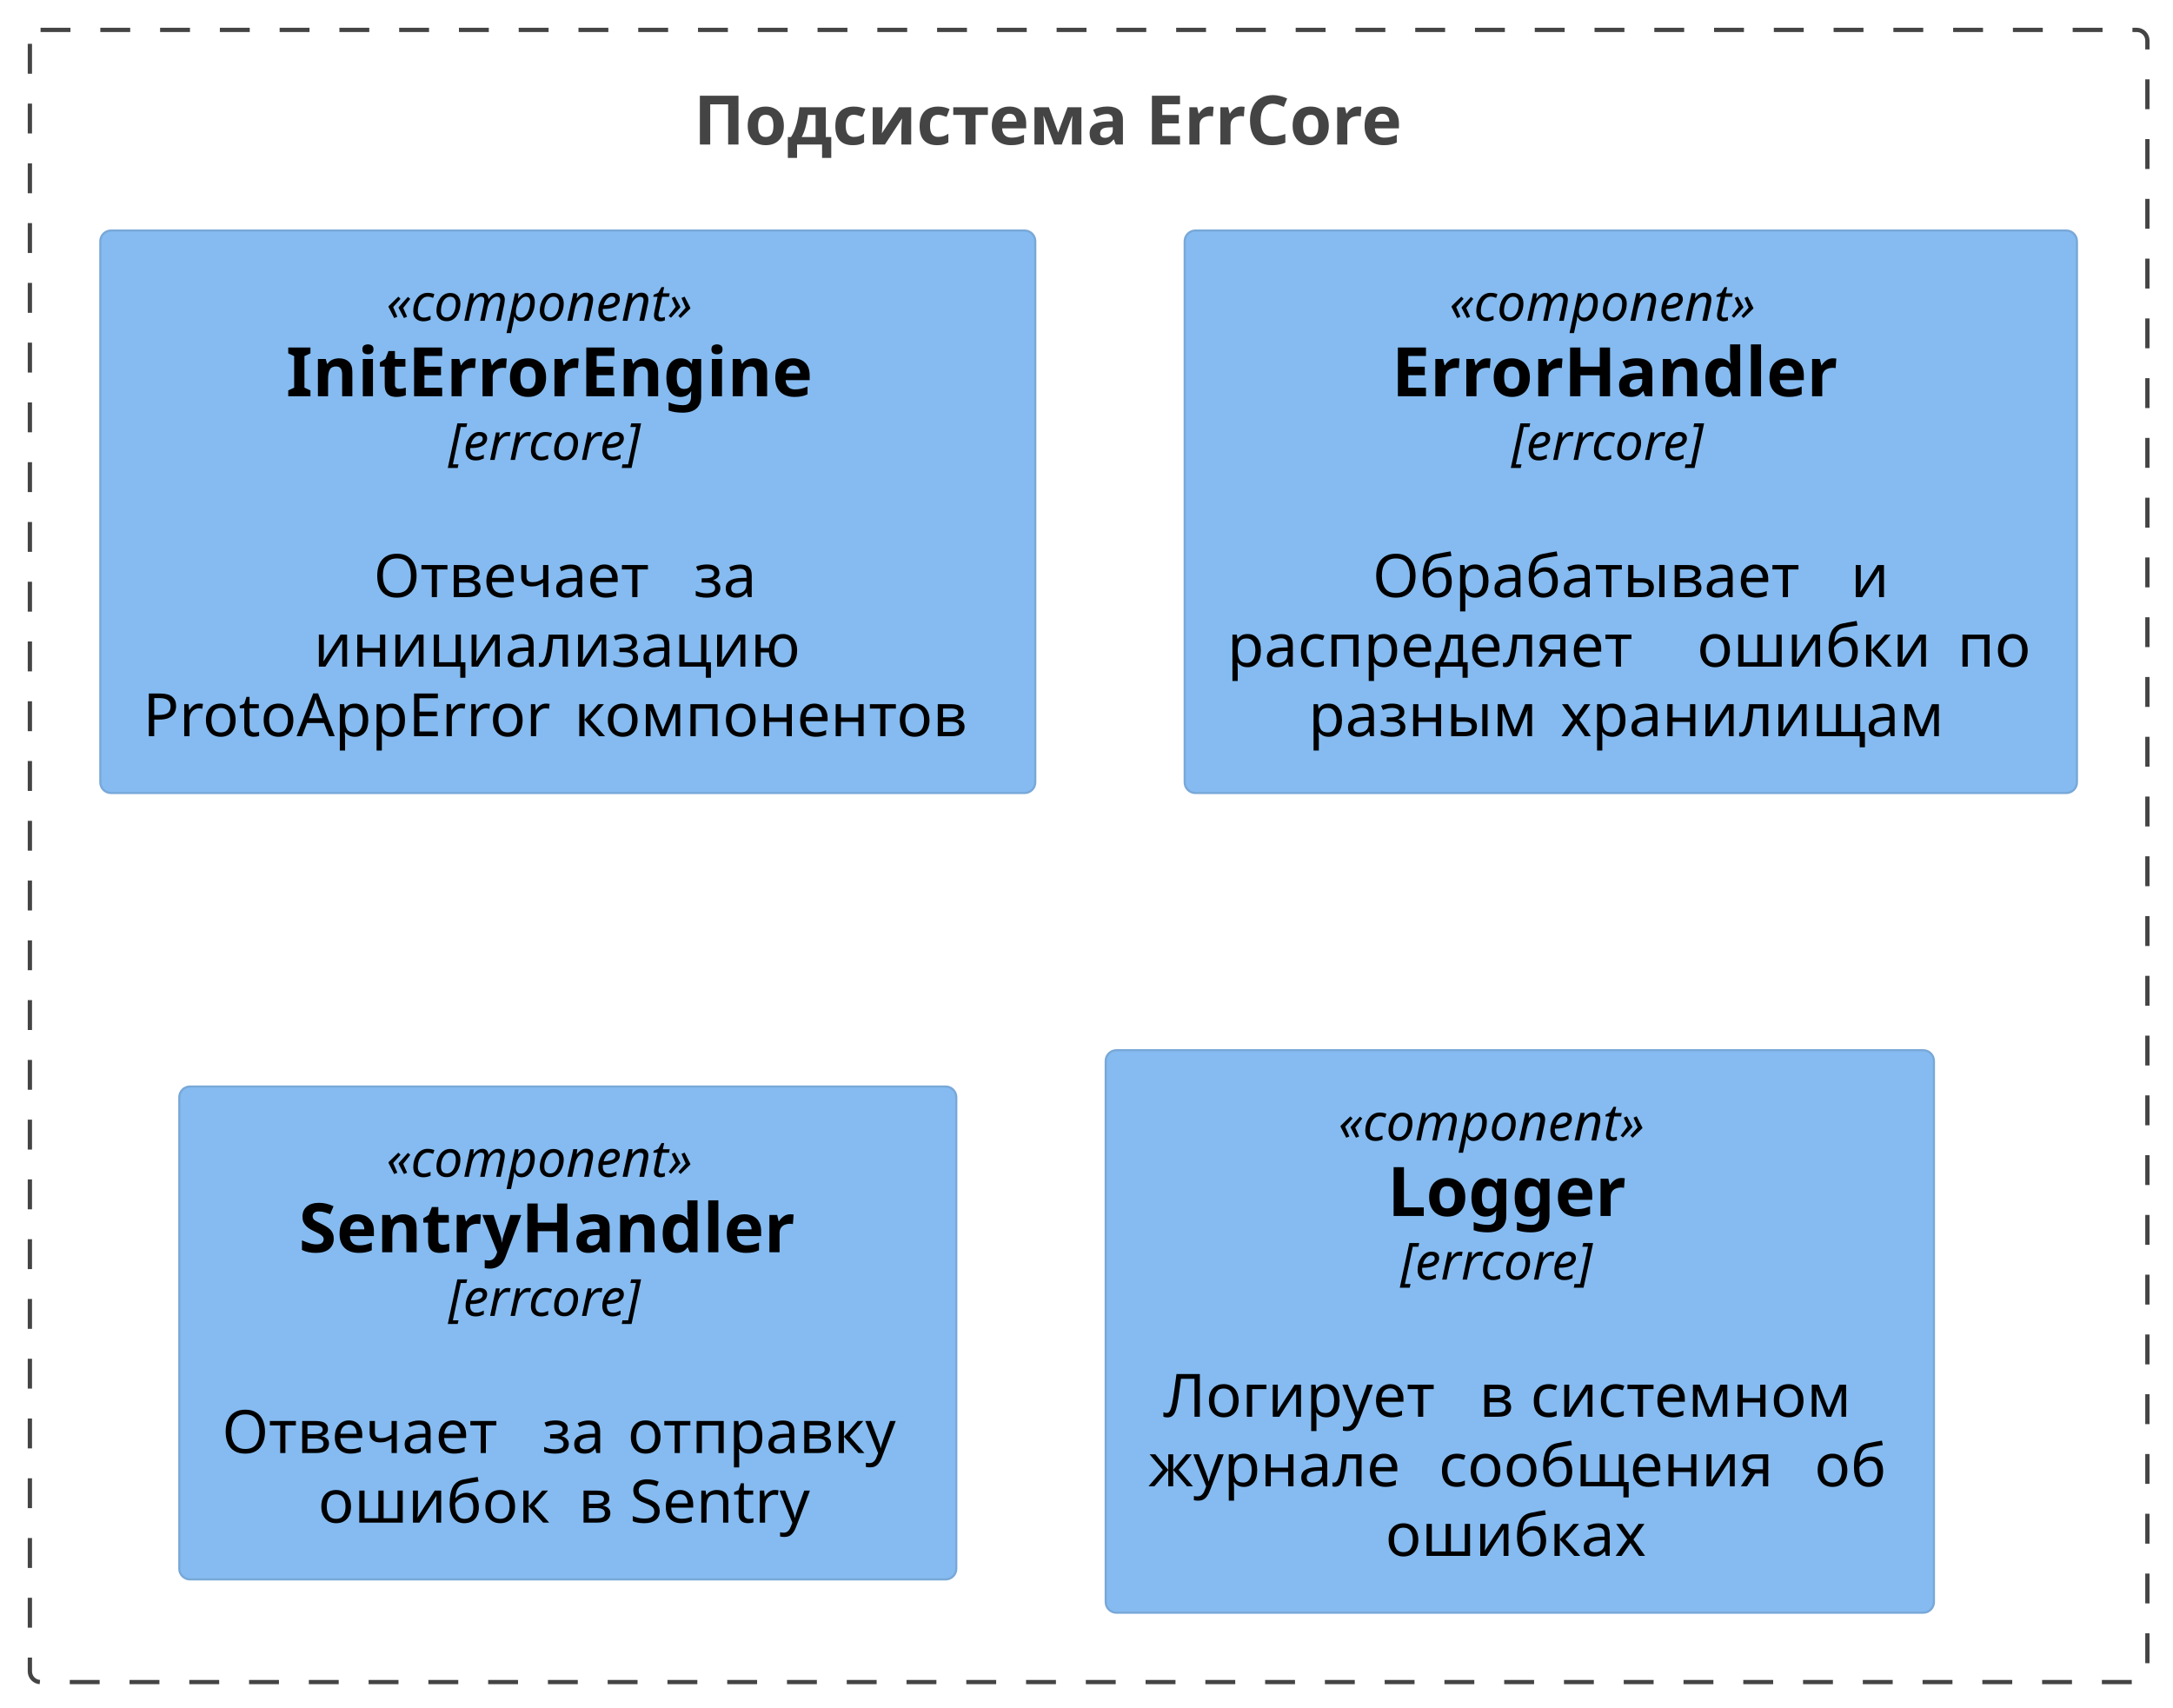
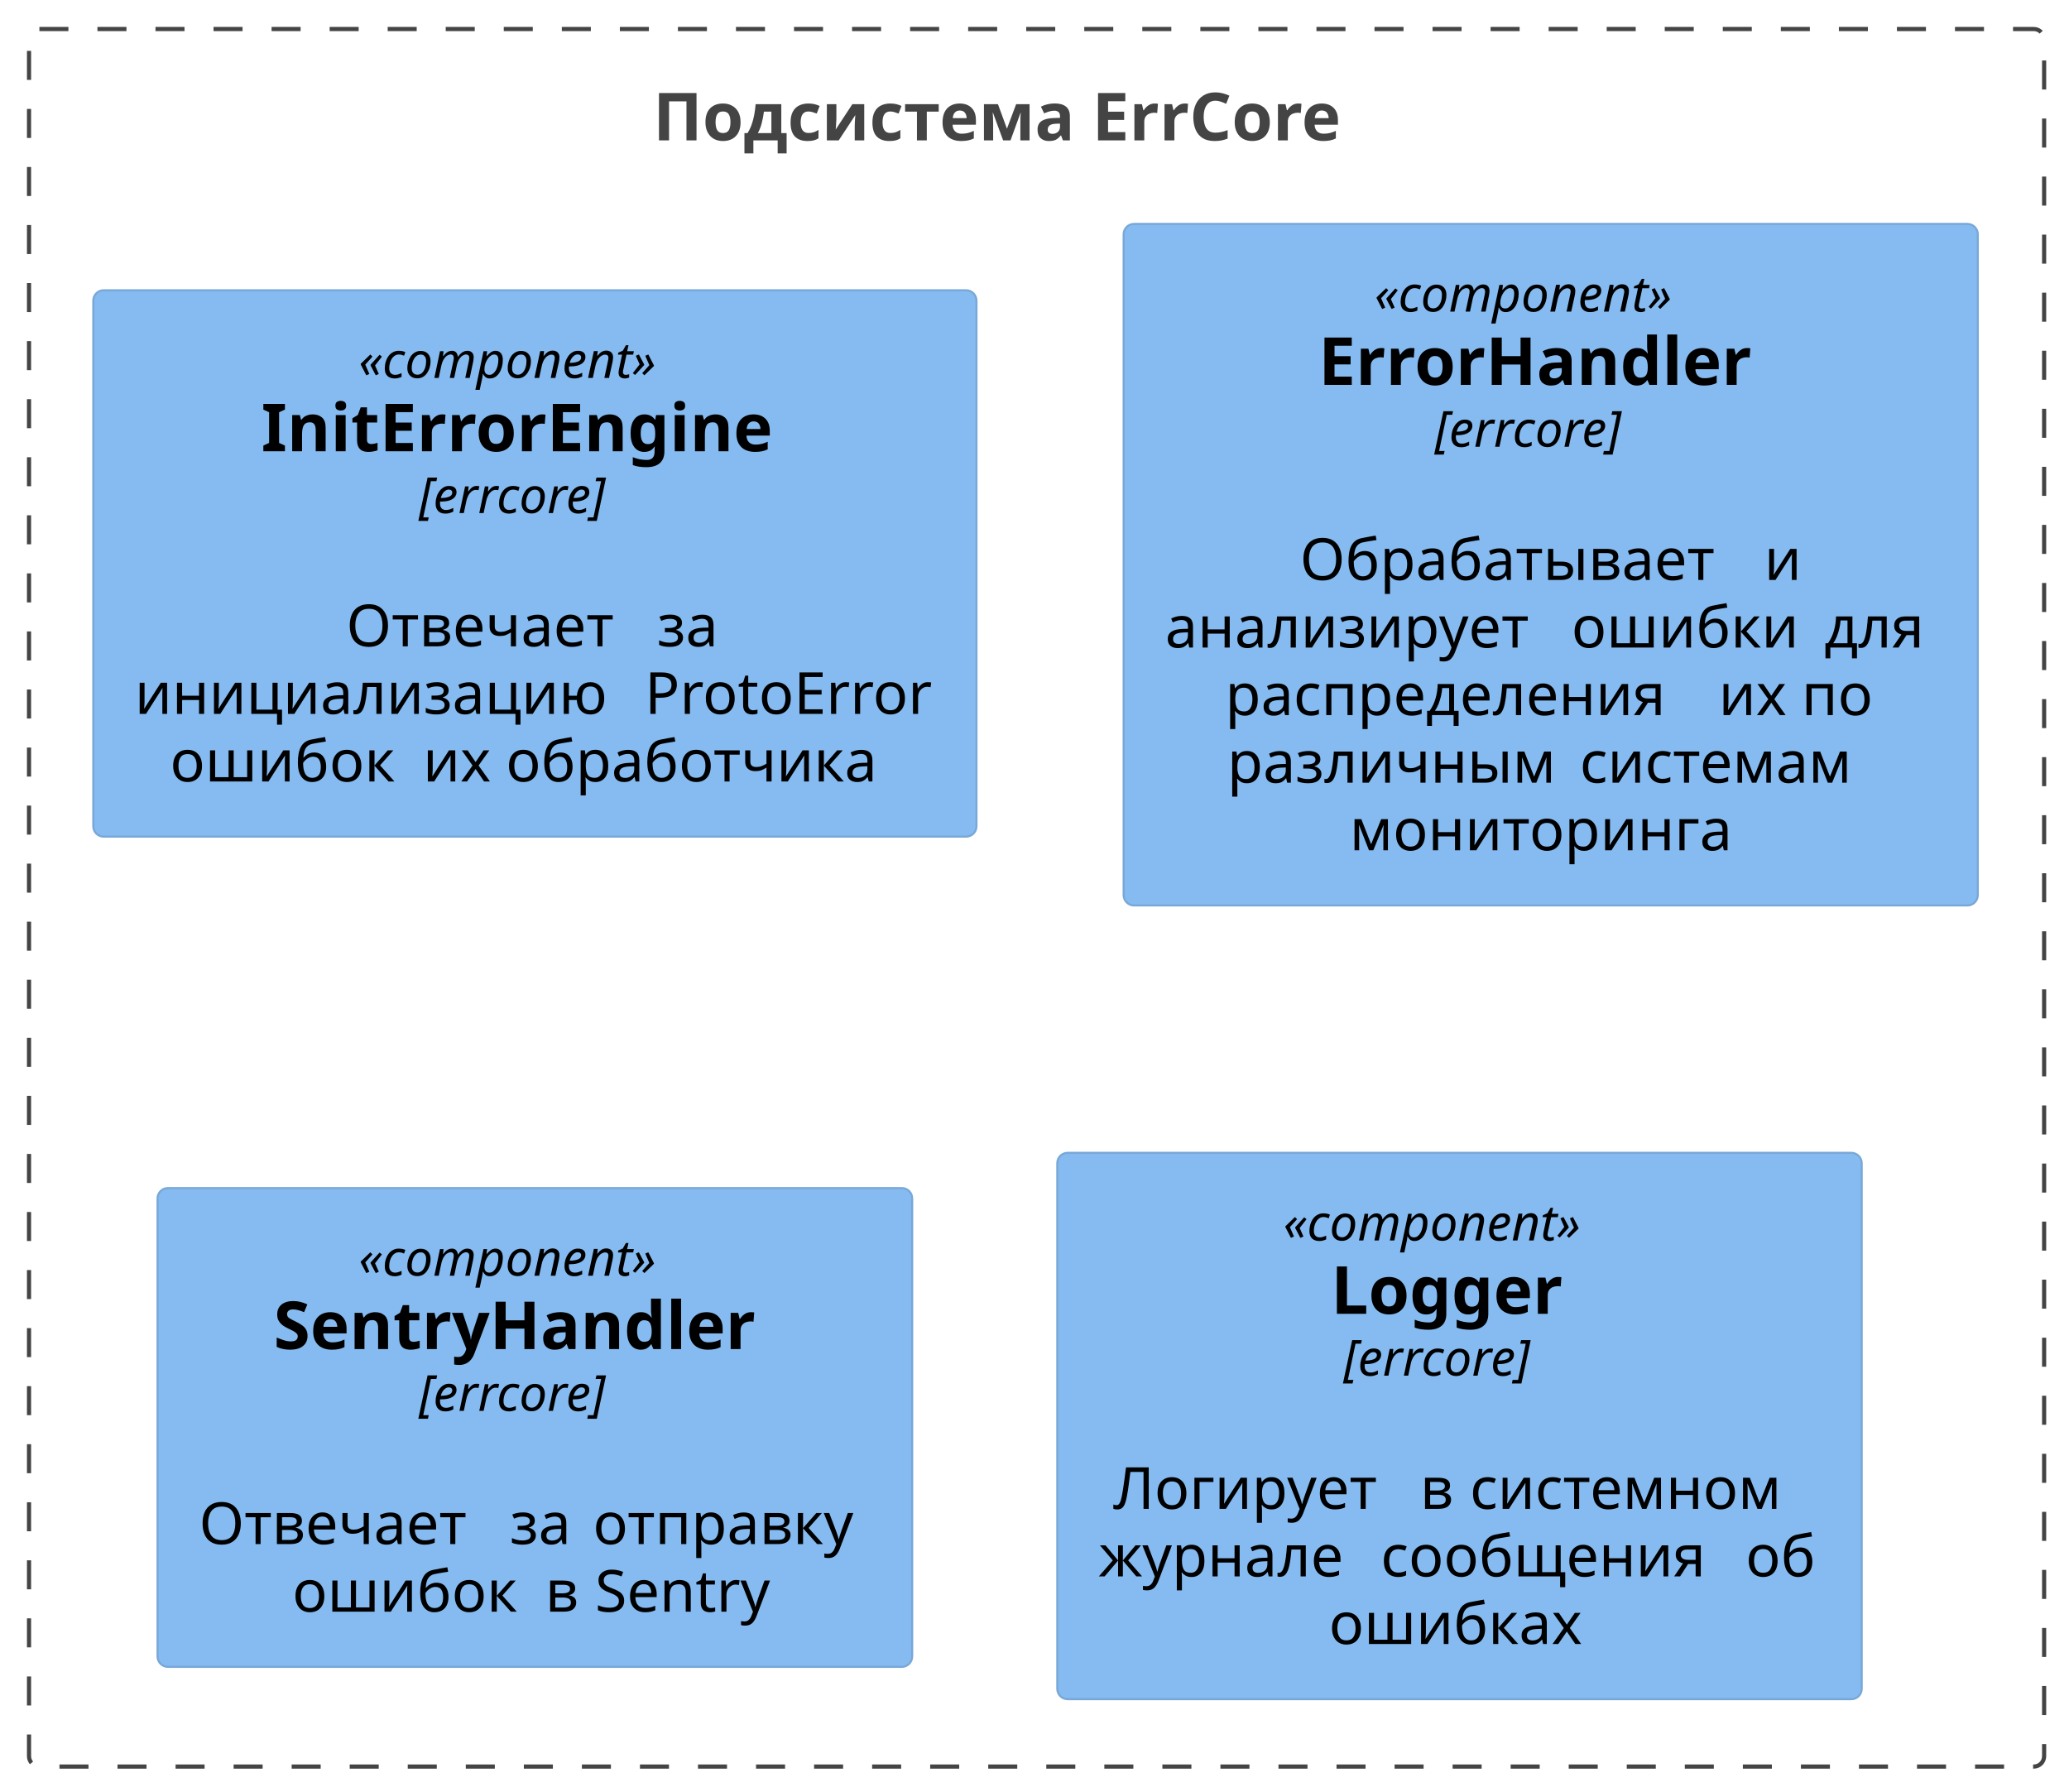
- <svg xmlns="http://www.w3.org/2000/svg" contentStyleType="text/css" height="400px" preserveAspectRatio="none" style="width:509px;height:400px;background:#FFFFFF;" version="1.1" viewBox="0 0 509 400" width="509px" zoomAndPan="magnify">
+ <svg xmlns="http://www.w3.org/2000/svg" contentStyleType="text/css" height="432px" preserveAspectRatio="none" style="width:499px;height:432px;background:#FFFFFF;" version="1.1" viewBox="0 0 499 432" width="499px" zoomAndPan="magnify">
  <defs />
  <g>
    <g id="cluster_errcore">
-       <rect fill="none" height="387" rx="2.5" ry="2.5" style="stroke:#444444;stroke-width:1.0;stroke-dasharray:7.0,7.0;" width="496" x="7" y="7" />
-       <text fill="#444444" font-family="sans-serif" font-size="16" font-weight="bold" lengthAdjust="spacing" textLength="185" x="162.5" y="33.852">Подсистема ErrCore</text>
+       <rect fill="none" height="419" rx="2.5" ry="2.5" style="stroke:#444444;stroke-width:1.0;stroke-dasharray:7.0,7.0;" width="486" x="7" y="7" />
+       <text fill="#444444" font-family="sans-serif" font-size="16" font-weight="bold" lengthAdjust="spacing" textLength="185" x="157.5" y="33.852">Подсистема ErrCore</text>
    </g>
    <g id="elem_init_error_engine">
-       <rect fill="#85BBF0" height="131.75" rx="2.5" ry="2.5" style="stroke:#78A8D8;stroke-width:0.5;" width="219" x="23.5" y="54" />
-       <text fill="#000000" font-family="sans-serif" font-size="12" font-style="italic" lengthAdjust="spacing" textLength="85" x="90.5" y="75.139">«component»</text>
-       <text fill="#000000" font-family="sans-serif" font-size="16" font-weight="bold" lengthAdjust="spacing" textLength="132" x="67" y="92.82">InitErrorEngine</text>
-       <text fill="#000000" font-family="sans-serif" font-size="12" font-style="italic" lengthAdjust="spacing" textLength="56" x="105" y="107.732">[errcore]</text>
-       <text fill="#000000" font-family="sans-serif" font-size="14" lengthAdjust="spacing" textLength="4" x="131" y="123.558"> </text>
-       <text fill="#000000" font-family="sans-serif" font-size="14" lengthAdjust="spacing" textLength="71" x="87.5" y="139.855">Отвечает</text>
-       <text fill="#000000" font-family="sans-serif" font-size="14" lengthAdjust="spacing" textLength="4" x="158.5" y="139.855"> </text>
-       <text fill="#000000" font-family="sans-serif" font-size="14" lengthAdjust="spacing" textLength="16" x="162.5" y="139.855">за</text>
-       <text fill="#000000" font-family="sans-serif" font-size="14" lengthAdjust="spacing" textLength="119" x="73.5" y="156.151">инициализацию</text>
-       <text fill="#000000" font-family="sans-serif" font-size="14" lengthAdjust="spacing" textLength="97" x="33.5" y="172.448">ProtoAppError</text>
-       <text fill="#000000" font-family="sans-serif" font-size="14" lengthAdjust="spacing" textLength="4" x="130.5" y="172.448"> </text>
-       <text fill="#000000" font-family="sans-serif" font-size="14" lengthAdjust="spacing" textLength="98" x="134.5" y="172.448">компонентов</text>
+       <rect fill="#85BBF0" height="131.75" rx="2.5" ry="2.5" style="stroke:#78A8D8;stroke-width:0.5;" width="213" x="22.5" y="70" />
+       <text fill="#000000" font-family="sans-serif" font-size="12" font-style="italic" lengthAdjust="spacing" textLength="85" x="86.5" y="91.139">«component»</text>
+       <text fill="#000000" font-family="sans-serif" font-size="16" font-weight="bold" lengthAdjust="spacing" textLength="132" x="63" y="108.82">InitErrorEngine</text>
+       <text fill="#000000" font-family="sans-serif" font-size="12" font-style="italic" lengthAdjust="spacing" textLength="56" x="101" y="123.732">[errcore]</text>
+       <text fill="#000000" font-family="sans-serif" font-size="14" lengthAdjust="spacing" textLength="4" x="127" y="139.558"> </text>
+       <text fill="#000000" font-family="sans-serif" font-size="14" lengthAdjust="spacing" textLength="71" x="83.5" y="155.855">Отвечает</text>
+       <text fill="#000000" font-family="sans-serif" font-size="14" lengthAdjust="spacing" textLength="4" x="154.5" y="155.855"> </text>
+       <text fill="#000000" font-family="sans-serif" font-size="14" lengthAdjust="spacing" textLength="16" x="158.5" y="155.855">за</text>
+       <text fill="#000000" font-family="sans-serif" font-size="14" lengthAdjust="spacing" textLength="119" x="32.5" y="172.151">инициализацию</text>
+       <text fill="#000000" font-family="sans-serif" font-size="14" lengthAdjust="spacing" textLength="4" x="151.5" y="172.151"> </text>
+       <text fill="#000000" font-family="sans-serif" font-size="14" lengthAdjust="spacing" textLength="70" x="155.5" y="172.151">ProtoError</text>
+       <text fill="#000000" font-family="sans-serif" font-size="14" lengthAdjust="spacing" textLength="57" x="41" y="188.448">ошибок</text>
+       <text fill="#000000" font-family="sans-serif" font-size="14" lengthAdjust="spacing" textLength="4" x="98" y="188.448"> </text>
+       <text fill="#000000" font-family="sans-serif" font-size="14" lengthAdjust="spacing" textLength="16" x="102" y="188.448">их</text>
+       <text fill="#000000" font-family="sans-serif" font-size="14" lengthAdjust="spacing" textLength="4" x="118" y="188.448"> </text>
+       <text fill="#000000" font-family="sans-serif" font-size="14" lengthAdjust="spacing" textLength="95" x="122" y="188.448">обработчика</text>
    </g>
    <g id="elem_error_handler">
-       <rect fill="#85BBF0" height="131.75" rx="2.5" ry="2.5" style="stroke:#78A8D8;stroke-width:0.5;" width="209" x="277.5" y="54" />
-       <text fill="#000000" font-family="sans-serif" font-size="12" font-style="italic" lengthAdjust="spacing" textLength="85" x="339.5" y="75.139">«component»</text>
-       <text fill="#000000" font-family="sans-serif" font-size="16" font-weight="bold" lengthAdjust="spacing" textLength="112" x="326" y="92.82">ErrorHandler</text>
-       <text fill="#000000" font-family="sans-serif" font-size="12" font-style="italic" lengthAdjust="spacing" textLength="56" x="354" y="107.732">[errcore]</text>
-       <text fill="#000000" font-family="sans-serif" font-size="14" lengthAdjust="spacing" textLength="4" x="380" y="123.558"> </text>
-       <text fill="#000000" font-family="sans-serif" font-size="14" lengthAdjust="spacing" textLength="108" x="321.5" y="139.855">Обрабатывает</text>
-       <text fill="#000000" font-family="sans-serif" font-size="14" lengthAdjust="spacing" textLength="4" x="429.5" y="139.855"> </text>
-       <text fill="#000000" font-family="sans-serif" font-size="14" lengthAdjust="spacing" textLength="9" x="433.5" y="139.855">и</text>
-       <text fill="#000000" font-family="sans-serif" font-size="14" lengthAdjust="spacing" textLength="106" x="287.5" y="156.151">распределяет</text>
-       <text fill="#000000" font-family="sans-serif" font-size="14" lengthAdjust="spacing" textLength="4" x="393.5" y="156.151"> </text>
-       <text fill="#000000" font-family="sans-serif" font-size="14" lengthAdjust="spacing" textLength="57" x="397.5" y="156.151">ошибки</text>
-       <text fill="#000000" font-family="sans-serif" font-size="14" lengthAdjust="spacing" textLength="4" x="454.5" y="156.151"> </text>
-       <text fill="#000000" font-family="sans-serif" font-size="14" lengthAdjust="spacing" textLength="18" x="458.5" y="156.151">по</text>
-       <text fill="#000000" font-family="sans-serif" font-size="14" lengthAdjust="spacing" textLength="55" x="306.5" y="172.448">разным</text>
-       <text fill="#000000" font-family="sans-serif" font-size="14" lengthAdjust="spacing" textLength="4" x="361.5" y="172.448"> </text>
-       <text fill="#000000" font-family="sans-serif" font-size="14" lengthAdjust="spacing" textLength="92" x="365.5" y="172.448">хранилищам</text>
+       <rect fill="#85BBF0" height="164.344" rx="2.5" ry="2.5" style="stroke:#78A8D8;stroke-width:0.5;" width="206" x="271" y="54" />
+       <text fill="#000000" font-family="sans-serif" font-size="12" font-style="italic" lengthAdjust="spacing" textLength="85" x="331.5" y="75.139">«component»</text>
+       <text fill="#000000" font-family="sans-serif" font-size="16" font-weight="bold" lengthAdjust="spacing" textLength="112" x="318" y="92.82">ErrorHandler</text>
+       <text fill="#000000" font-family="sans-serif" font-size="12" font-style="italic" lengthAdjust="spacing" textLength="56" x="346" y="107.732">[errcore]</text>
+       <text fill="#000000" font-family="sans-serif" font-size="14" lengthAdjust="spacing" textLength="4" x="372" y="123.558"> </text>
+       <text fill="#000000" font-family="sans-serif" font-size="14" lengthAdjust="spacing" textLength="108" x="313.5" y="139.855">Обрабатывает</text>
+       <text fill="#000000" font-family="sans-serif" font-size="14" lengthAdjust="spacing" textLength="4" x="421.5" y="139.855"> </text>
+       <text fill="#000000" font-family="sans-serif" font-size="14" lengthAdjust="spacing" textLength="9" x="425.5" y="139.855">и</text>
+       <text fill="#000000" font-family="sans-serif" font-size="14" lengthAdjust="spacing" textLength="94" x="281" y="156.151">анализирует</text>
+       <text fill="#000000" font-family="sans-serif" font-size="14" lengthAdjust="spacing" textLength="4" x="375" y="156.151"> </text>
+       <text fill="#000000" font-family="sans-serif" font-size="14" lengthAdjust="spacing" textLength="57" x="379" y="156.151">ошибки</text>
+       <text fill="#000000" font-family="sans-serif" font-size="14" lengthAdjust="spacing" textLength="4" x="436" y="156.151"> </text>
+       <text fill="#000000" font-family="sans-serif" font-size="14" lengthAdjust="spacing" textLength="27" x="440" y="156.151">для</text>
+       <text fill="#000000" font-family="sans-serif" font-size="14" lengthAdjust="spacing" textLength="115" x="295.5" y="172.448">распределения</text>
+       <text fill="#000000" font-family="sans-serif" font-size="14" lengthAdjust="spacing" textLength="4" x="410.5" y="172.448"> </text>
+       <text fill="#000000" font-family="sans-serif" font-size="14" lengthAdjust="spacing" textLength="16" x="414.5" y="172.448">их</text>
+       <text fill="#000000" font-family="sans-serif" font-size="14" lengthAdjust="spacing" textLength="4" x="430.5" y="172.448"> </text>
+       <text fill="#000000" font-family="sans-serif" font-size="14" lengthAdjust="spacing" textLength="18" x="434.5" y="172.448">по</text>
+       <text fill="#000000" font-family="sans-serif" font-size="14" lengthAdjust="spacing" textLength="81" x="296" y="188.745">различным</text>
+       <text fill="#000000" font-family="sans-serif" font-size="14" lengthAdjust="spacing" textLength="4" x="377" y="188.745"> </text>
+       <text fill="#000000" font-family="sans-serif" font-size="14" lengthAdjust="spacing" textLength="71" x="381" y="188.745">системам</text>
+       <text fill="#000000" font-family="sans-serif" font-size="14" lengthAdjust="spacing" textLength="97" x="325.5" y="205.042">мониторинга</text>
    </g>
    <g id="elem_sentry_handler">
-       <rect fill="#85BBF0" height="115.453" rx="2.5" ry="2.5" style="stroke:#78A8D8;stroke-width:0.5;" width="182" x="42" y="254.5" />
-       <text fill="#000000" font-family="sans-serif" font-size="12" font-style="italic" lengthAdjust="spacing" textLength="85" x="90.5" y="275.639">«component»</text>
-       <text fill="#000000" font-family="sans-serif" font-size="16" font-weight="bold" lengthAdjust="spacing" textLength="126" x="70" y="293.32">SentryHandler</text>
-       <text fill="#000000" font-family="sans-serif" font-size="12" font-style="italic" lengthAdjust="spacing" textLength="56" x="105" y="308.232">[errcore]</text>
-       <text fill="#000000" font-family="sans-serif" font-size="14" lengthAdjust="spacing" textLength="4" x="131" y="324.058"> </text>
-       <text fill="#000000" font-family="sans-serif" font-size="14" lengthAdjust="spacing" textLength="71" x="52" y="340.354">Отвечает</text>
-       <text fill="#000000" font-family="sans-serif" font-size="14" lengthAdjust="spacing" textLength="4" x="123" y="340.354"> </text>
-       <text fill="#000000" font-family="sans-serif" font-size="14" lengthAdjust="spacing" textLength="16" x="127" y="340.354">за</text>
-       <text fill="#000000" font-family="sans-serif" font-size="14" lengthAdjust="spacing" textLength="4" x="143" y="340.354"> </text>
-       <text fill="#000000" font-family="sans-serif" font-size="14" lengthAdjust="spacing" textLength="67" x="147" y="340.354">отправку</text>
-       <text fill="#000000" font-family="sans-serif" font-size="14" lengthAdjust="spacing" textLength="57" x="74.5" y="356.651">ошибок</text>
-       <text fill="#000000" font-family="sans-serif" font-size="14" lengthAdjust="spacing" textLength="4" x="131.5" y="356.651"> </text>
-       <text fill="#000000" font-family="sans-serif" font-size="14" lengthAdjust="spacing" textLength="8" x="135.5" y="356.651">в</text>
-       <text fill="#000000" font-family="sans-serif" font-size="14" lengthAdjust="spacing" textLength="4" x="143.5" y="356.651"> </text>
-       <text fill="#000000" font-family="sans-serif" font-size="14" lengthAdjust="spacing" textLength="44" x="147.5" y="356.651">Sentry</text>
+       <rect fill="#85BBF0" height="115.453" rx="2.5" ry="2.5" style="stroke:#78A8D8;stroke-width:0.5;" width="182" x="38" y="286.5" />
+       <text fill="#000000" font-family="sans-serif" font-size="12" font-style="italic" lengthAdjust="spacing" textLength="85" x="86.5" y="307.639">«component»</text>
+       <text fill="#000000" font-family="sans-serif" font-size="16" font-weight="bold" lengthAdjust="spacing" textLength="126" x="66" y="325.32">SentryHandler</text>
+       <text fill="#000000" font-family="sans-serif" font-size="12" font-style="italic" lengthAdjust="spacing" textLength="56" x="101" y="340.232">[errcore]</text>
+       <text fill="#000000" font-family="sans-serif" font-size="14" lengthAdjust="spacing" textLength="4" x="127" y="356.058"> </text>
+       <text fill="#000000" font-family="sans-serif" font-size="14" lengthAdjust="spacing" textLength="71" x="48" y="372.354">Отвечает</text>
+       <text fill="#000000" font-family="sans-serif" font-size="14" lengthAdjust="spacing" textLength="4" x="119" y="372.354"> </text>
+       <text fill="#000000" font-family="sans-serif" font-size="14" lengthAdjust="spacing" textLength="16" x="123" y="372.354">за</text>
+       <text fill="#000000" font-family="sans-serif" font-size="14" lengthAdjust="spacing" textLength="4" x="139" y="372.354"> </text>
+       <text fill="#000000" font-family="sans-serif" font-size="14" lengthAdjust="spacing" textLength="67" x="143" y="372.354">отправку</text>
+       <text fill="#000000" font-family="sans-serif" font-size="14" lengthAdjust="spacing" textLength="57" x="70.5" y="388.651">ошибок</text>
+       <text fill="#000000" font-family="sans-serif" font-size="14" lengthAdjust="spacing" textLength="4" x="127.5" y="388.651"> </text>
+       <text fill="#000000" font-family="sans-serif" font-size="14" lengthAdjust="spacing" textLength="8" x="131.5" y="388.651">в</text>
+       <text fill="#000000" font-family="sans-serif" font-size="14" lengthAdjust="spacing" textLength="4" x="139.5" y="388.651"> </text>
+       <text fill="#000000" font-family="sans-serif" font-size="14" lengthAdjust="spacing" textLength="44" x="143.5" y="388.651">Sentry</text>
    </g>
    <g id="elem_logger">
-       <rect fill="#85BBF0" height="131.75" rx="2.5" ry="2.5" style="stroke:#78A8D8;stroke-width:0.5;" width="194" x="259" y="246" />
-       <text fill="#000000" font-family="sans-serif" font-size="12" font-style="italic" lengthAdjust="spacing" textLength="85" x="313.5" y="267.139">«component»</text>
-       <text fill="#000000" font-family="sans-serif" font-size="16" font-weight="bold" lengthAdjust="spacing" textLength="62" x="325" y="284.82">Logger</text>
-       <text fill="#000000" font-family="sans-serif" font-size="12" font-style="italic" lengthAdjust="spacing" textLength="56" x="328" y="299.732">[errcore]</text>
-       <text fill="#000000" font-family="sans-serif" font-size="14" lengthAdjust="spacing" textLength="4" x="354" y="315.558"> </text>
-       <text fill="#000000" font-family="sans-serif" font-size="14" lengthAdjust="spacing" textLength="70" x="272.5" y="331.854">Логирует</text>
-       <text fill="#000000" font-family="sans-serif" font-size="14" lengthAdjust="spacing" textLength="4" x="342.5" y="331.854"> </text>
-       <text fill="#000000" font-family="sans-serif" font-size="14" lengthAdjust="spacing" textLength="8" x="346.5" y="331.854">в</text>
-       <text fill="#000000" font-family="sans-serif" font-size="14" lengthAdjust="spacing" textLength="4" x="354.5" y="331.854"> </text>
-       <text fill="#000000" font-family="sans-serif" font-size="14" lengthAdjust="spacing" textLength="81" x="358.5" y="331.854">системном</text>
-       <text fill="#000000" font-family="sans-serif" font-size="14" lengthAdjust="spacing" textLength="64" x="269" y="348.151">журнале</text>
-       <text fill="#000000" font-family="sans-serif" font-size="14" lengthAdjust="spacing" textLength="4" x="333" y="348.151"> </text>
-       <text fill="#000000" font-family="sans-serif" font-size="14" lengthAdjust="spacing" textLength="84" x="337" y="348.151">сообщения</text>
-       <text fill="#000000" font-family="sans-serif" font-size="14" lengthAdjust="spacing" textLength="4" x="421" y="348.151"> </text>
-       <text fill="#000000" font-family="sans-serif" font-size="14" lengthAdjust="spacing" textLength="18" x="425" y="348.151">об</text>
-       <text fill="#000000" font-family="sans-serif" font-size="14" lengthAdjust="spacing" textLength="63" x="324.5" y="364.448">ошибках</text>
+       <rect fill="#85BBF0" height="131.75" rx="2.5" ry="2.5" style="stroke:#78A8D8;stroke-width:0.5;" width="194" x="255" y="278" />
+       <text fill="#000000" font-family="sans-serif" font-size="12" font-style="italic" lengthAdjust="spacing" textLength="85" x="309.5" y="299.139">«component»</text>
+       <text fill="#000000" font-family="sans-serif" font-size="16" font-weight="bold" lengthAdjust="spacing" textLength="62" x="321" y="316.82">Logger</text>
+       <text fill="#000000" font-family="sans-serif" font-size="12" font-style="italic" lengthAdjust="spacing" textLength="56" x="324" y="331.732">[errcore]</text>
+       <text fill="#000000" font-family="sans-serif" font-size="14" lengthAdjust="spacing" textLength="4" x="350" y="347.558"> </text>
+       <text fill="#000000" font-family="sans-serif" font-size="14" lengthAdjust="spacing" textLength="70" x="268.5" y="363.854">Логирует</text>
+       <text fill="#000000" font-family="sans-serif" font-size="14" lengthAdjust="spacing" textLength="4" x="338.5" y="363.854"> </text>
+       <text fill="#000000" font-family="sans-serif" font-size="14" lengthAdjust="spacing" textLength="8" x="342.5" y="363.854">в</text>
+       <text fill="#000000" font-family="sans-serif" font-size="14" lengthAdjust="spacing" textLength="4" x="350.5" y="363.854"> </text>
+       <text fill="#000000" font-family="sans-serif" font-size="14" lengthAdjust="spacing" textLength="81" x="354.5" y="363.854">системном</text>
+       <text fill="#000000" font-family="sans-serif" font-size="14" lengthAdjust="spacing" textLength="64" x="265" y="380.151">журнале</text>
+       <text fill="#000000" font-family="sans-serif" font-size="14" lengthAdjust="spacing" textLength="4" x="329" y="380.151"> </text>
+       <text fill="#000000" font-family="sans-serif" font-size="14" lengthAdjust="spacing" textLength="84" x="333" y="380.151">сообщения</text>
+       <text fill="#000000" font-family="sans-serif" font-size="14" lengthAdjust="spacing" textLength="4" x="417" y="380.151"> </text>
+       <text fill="#000000" font-family="sans-serif" font-size="14" lengthAdjust="spacing" textLength="18" x="421" y="380.151">об</text>
+       <text fill="#000000" font-family="sans-serif" font-size="14" lengthAdjust="spacing" textLength="63" x="320.5" y="396.448">ошибках</text>
    </g>
  </g>
</svg>
